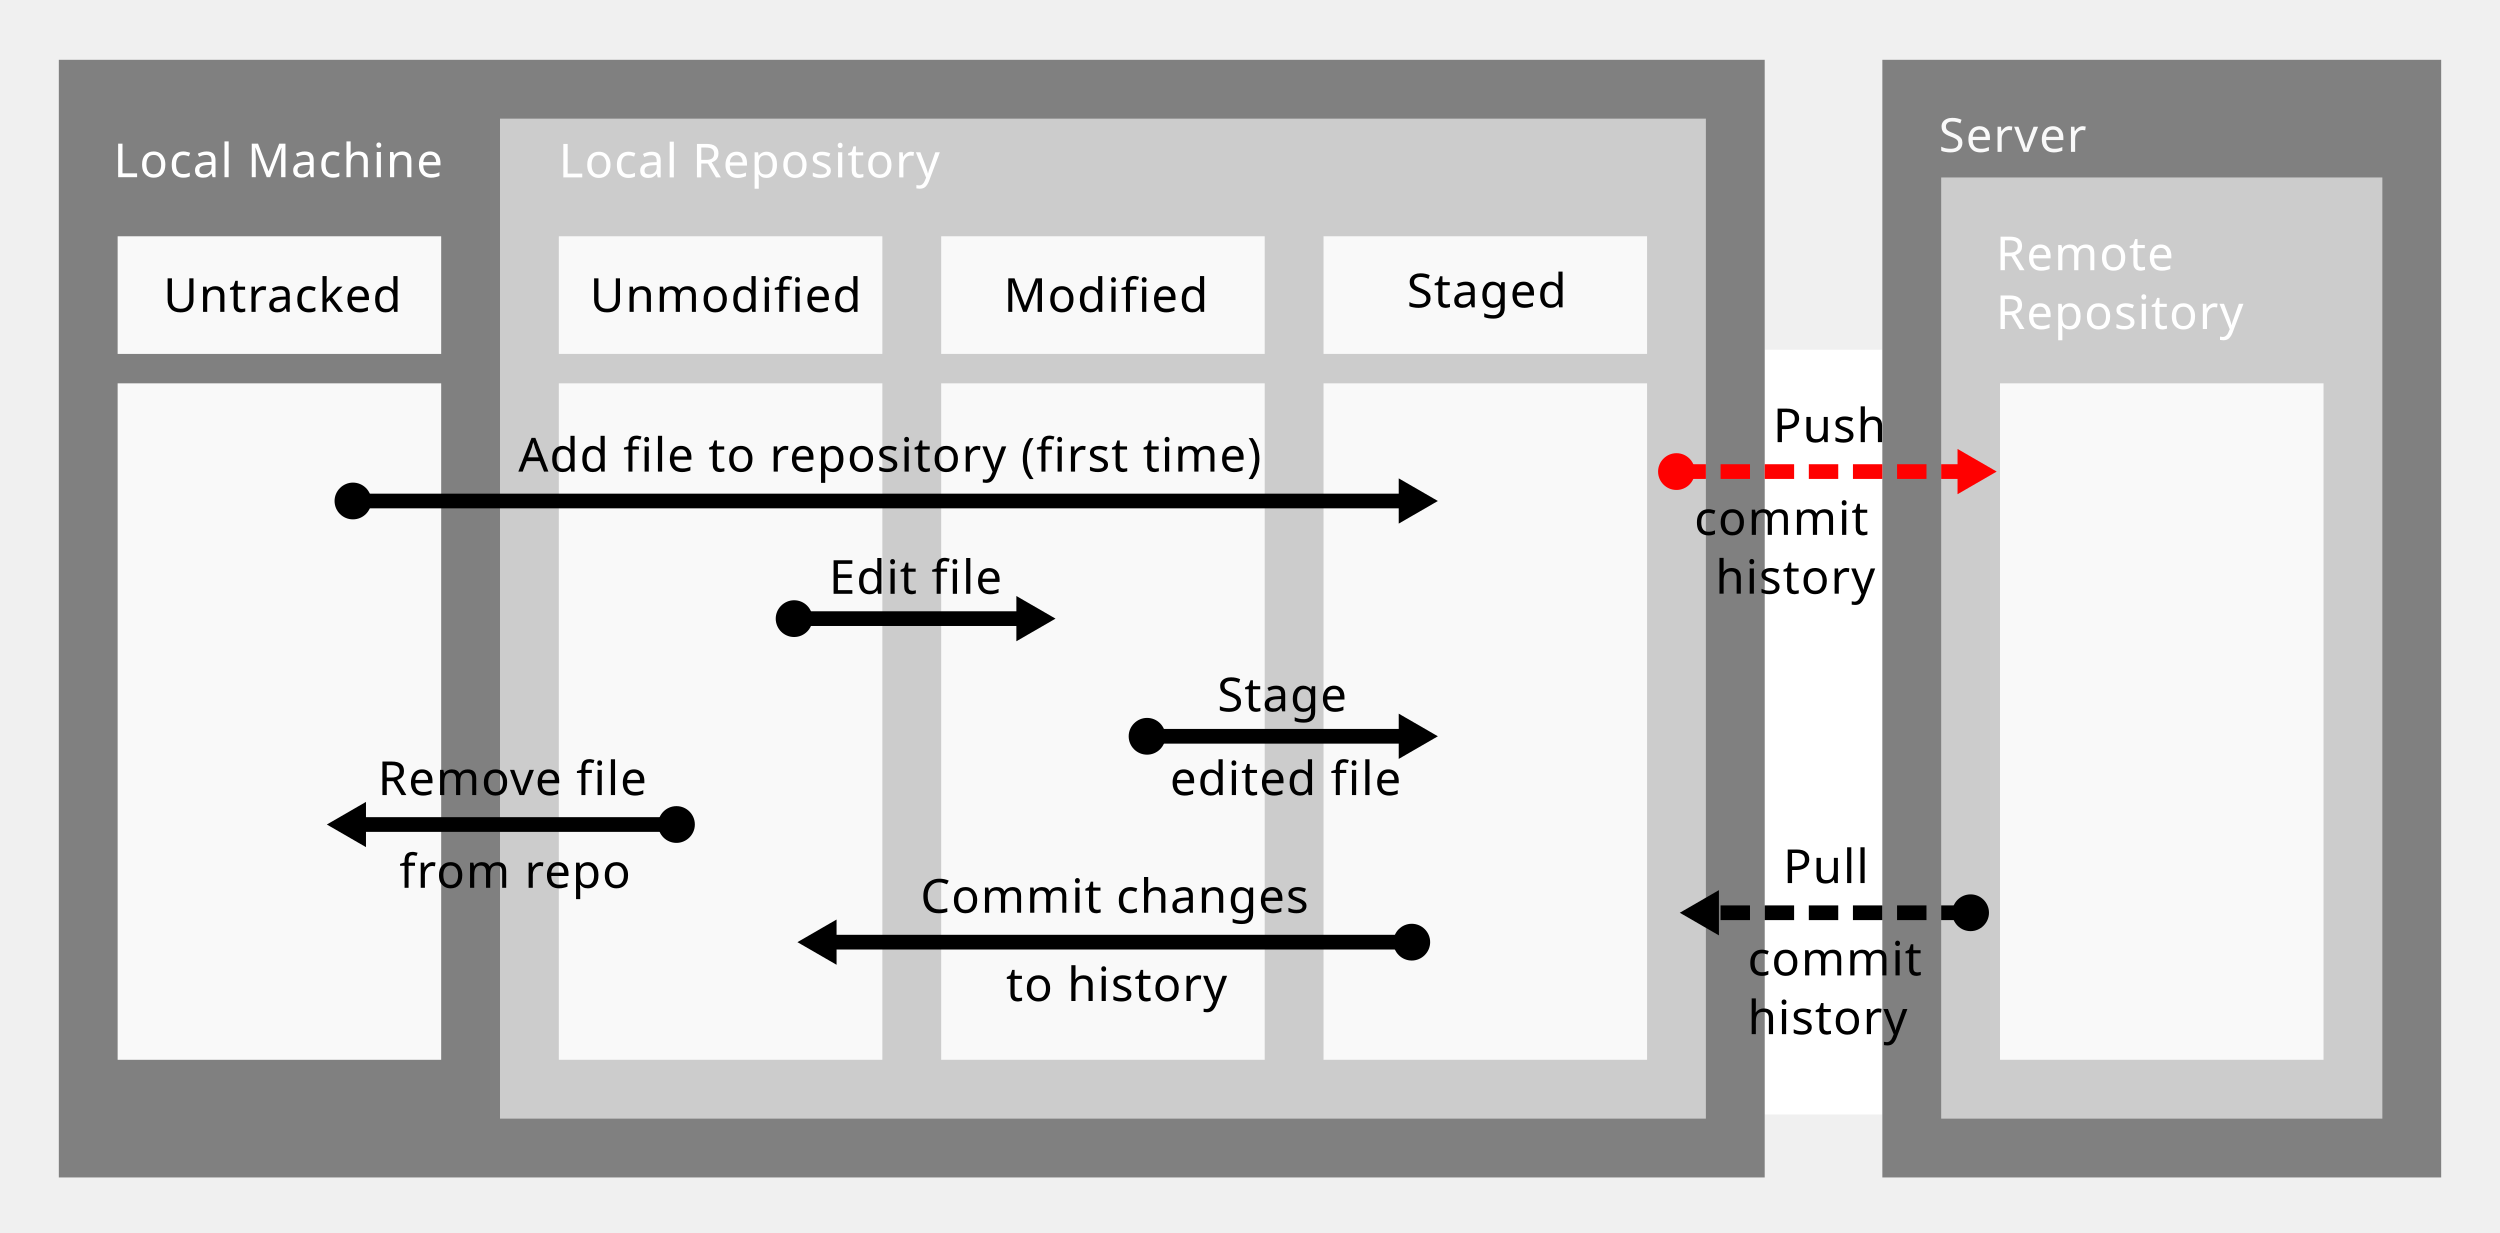
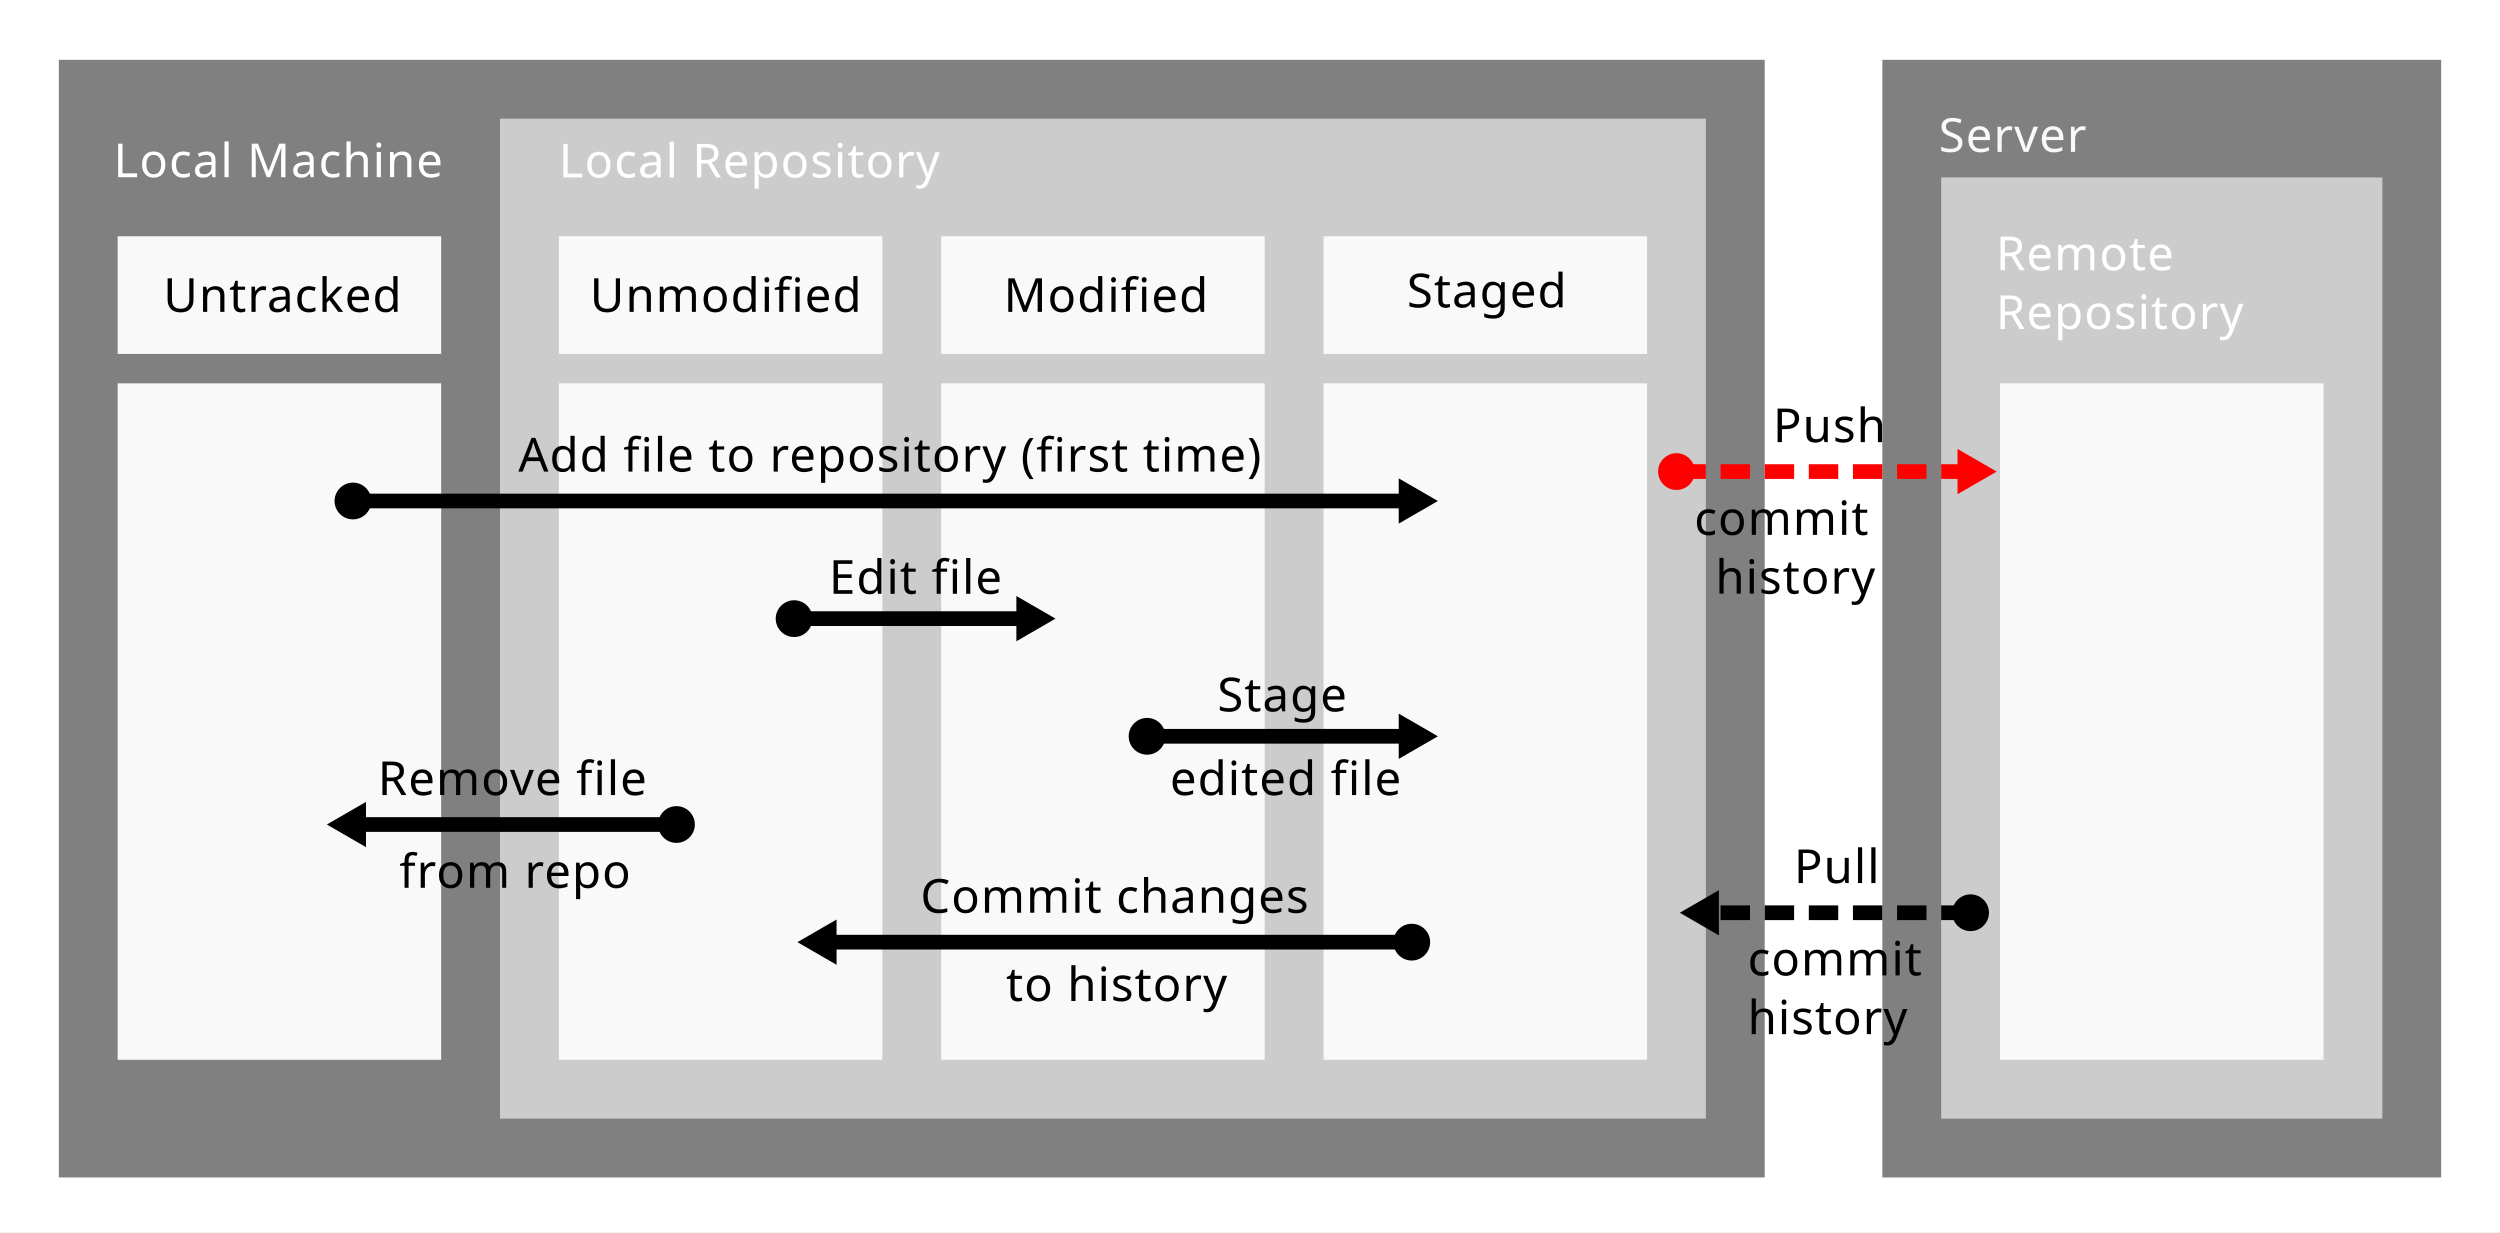
<svg xmlns="http://www.w3.org/2000/svg" width="224.896mm" height="110.836mm" viewBox="0 0 224.896 110.836" version="1.1" id="svg1">
  <defs id="defs1">
    <marker style="overflow:visible" id="marker5" refX="0" refY="0" orient="auto-start-reverse" markerWidth="0.5" markerHeight="0.5" viewBox="0 0 1 1" preserveAspectRatio="xMidYMid">
      <path transform="scale(0.5)" style="fill:context-stroke;fill-rule:evenodd;stroke:context-stroke;stroke-width:1pt" d="M 5.77,0 -2.88,5 V -5 Z" id="path5" />
    </marker>
    <marker style="overflow:visible" id="Triangle" refX="0" refY="0" orient="auto-start-reverse" markerWidth="0.5" markerHeight="0.5" viewBox="0 0 1 1" preserveAspectRatio="xMidYMid">
      <path transform="scale(0.5)" style="fill:context-stroke;fill-rule:evenodd;stroke:context-stroke;stroke-width:1pt" d="M 5.77,0 -2.88,5 V -5 Z" id="path135" />
    </marker>
    <marker style="overflow:visible" id="Dot" refX="0" refY="0" orient="auto" markerWidth="0.5" markerHeight="0.5" viewBox="0 0 1 1" preserveAspectRatio="xMidYMid">
      <path transform="scale(0.5)" style="fill:context-stroke;fill-rule:evenodd;stroke:none" d="M 5,0 C 5,2.76 2.76,5 0,5 -2.76,5 -5,2.76 -5,0 c 0,-2.76 2.3,-5 5,-5 2.76,0 5,2.24 5,5 z" id="path17" />
    </marker>
    <marker style="overflow:visible" id="Dot-2" refX="0" refY="0" orient="auto" markerWidth="0.5" markerHeight="0.5" viewBox="0 0 1 1" preserveAspectRatio="xMidYMid">
      <path transform="scale(0.5)" style="fill:context-stroke;fill-rule:evenodd;stroke:none" d="M 5,0 C 5,2.76 2.76,5 0,5 -2.76,5 -5,2.76 -5,0 c 0,-2.76 2.3,-5 5,-5 2.76,0 5,2.24 5,5 z" id="path17-0" />
    </marker>
    <marker style="overflow:visible" id="Dot-2-4" refX="0" refY="0" orient="auto" markerWidth="0.5" markerHeight="0.5" viewBox="0 0 1 1" preserveAspectRatio="xMidYMid">
      <path transform="scale(0.5)" style="fill:context-stroke;fill-rule:evenodd;stroke:none" d="M 5,0 C 5,2.76 2.76,5 0,5 -2.76,5 -5,2.76 -5,0 c 0,-2.76 2.3,-5 5,-5 2.76,0 5,2.24 5,5 z" id="path17-0-9" />
    </marker>
  </defs>
  <g id="layer1" transform="translate(0,-21.0778)">
-     <rect style="fill:#ffffff;stroke:none;stroke-width:1.323;stroke-miterlimit:0.5" id="rect5" width="10.583" height="68.792" x="158.75" y="52.539" />
+     <rect style="fill:#ffffff;stroke:none;stroke-width:1.323;stroke-linecap:butt;stroke-miterlimit:0.5;stroke-dasharray:none;stroke-dashoffset:0" id="rect10" width="224.896" height="110.836" x="0" y="21.078" />
    <rect style="fill:#808080;stroke-width:0.1;stroke-linecap:round" id="rect3" width="153.458" height="100.542" x="5.292" y="26.458" />
    <rect style="fill:#808080;stroke-width:0.1;stroke-linecap:round" id="rect3-2" width="50.271" height="100.542" x="169.333" y="26.458" />
    <rect style="fill:#cccccc;stroke-width:0.1;stroke-linecap:round" id="rect4-5" width="39.688" height="84.667" x="174.625" y="37.042" />
    <rect style="fill:#cccccc;stroke-width:0.1;stroke-linecap:round" id="rect4" width="108.479" height="89.958" x="44.979" y="31.75" />
    <rect style="fill:#f9f9f9;stroke-width:0.089;stroke-linecap:round" id="rect1" width="29.104" height="10.583" x="10.583" y="42.333" />
    <rect style="fill:#f9f9f9;stroke-width:0.089;stroke-linecap:round" id="rect2" width="29.104" height="60.854" x="10.583" y="55.562" />
    <rect style="fill:#f9f9f9;stroke-width:0.089;stroke-linecap:round" id="rect1-3" width="29.104" height="10.583" x="50.271" y="42.333" />
    <rect style="fill:#f9f9f9;stroke-width:0.089;stroke-linecap:round" id="rect2-7" width="29.104" height="60.854" x="50.271" y="55.562" />
    <rect style="fill:#f9f9f9;stroke-width:0.089;stroke-linecap:round" id="rect1-3-2" width="29.104" height="10.583" x="84.667" y="42.333" />
    <rect style="fill:#f9f9f9;stroke-width:0.089;stroke-linecap:round" id="rect2-7-8" width="29.104" height="60.854" x="84.667" y="55.562" />
    <rect style="fill:#f9f9f9;stroke-width:0.089;stroke-linecap:round" id="rect1-3-2-6" width="29.104" height="10.583" x="119.062" y="42.333" />
    <rect style="fill:#f9f9f9;stroke-width:0.089;stroke-linecap:round" id="rect2-7-8-1" width="29.104" height="60.854" x="119.062" y="55.562" />
    <rect style="fill:#f9f9f9;stroke-width:0.089;stroke-linecap:round" id="rect2-7-8-1-9" width="29.104" height="60.854" x="179.917" y="55.562" />
    <text xml:space="preserve" style="font-size:4.233px;line-height:normal;font-family:Bagnard;-inkscape-font-specification:Bagnard;text-decoration-color:#000000;letter-spacing:0.106px;fill:#000000;stroke-width:0.1;stroke-linecap:round" x="14.705" y="49.134" id="text2">
      <tspan id="tspan2" style="font-style:normal;font-variant:normal;font-weight:normal;font-stretch:normal;font-family:'Albert Sans';-inkscape-font-specification:'Albert Sans';fill:#000000;stroke-width:0.1" x="14.705" y="49.134">Untracked</tspan>
    </text>
    <text xml:space="preserve" style="font-size:4.233px;line-height:normal;font-family:Bagnard;-inkscape-font-specification:Bagnard;text-decoration-color:#000000;letter-spacing:0.106px;fill:#000000;stroke-width:0.1;stroke-linecap:round" x="53.069" y="49.136" id="text2-4">
      <tspan id="tspan2-5" style="font-style:normal;font-variant:normal;font-weight:normal;font-stretch:normal;font-family:'Albert Sans';-inkscape-font-specification:'Albert Sans';fill:#000000;stroke-width:0.1" x="53.069" y="49.136">Unmodified</tspan>
    </text>
    <text xml:space="preserve" style="font-size:4.233px;line-height:normal;font-family:Bagnard;-inkscape-font-specification:Bagnard;text-decoration-color:#000000;letter-spacing:0.106px;fill:#000000;stroke-width:0.1;stroke-linecap:round" x="90.297" y="49.136" id="text2-4-1">
      <tspan id="tspan2-5-0" style="font-style:normal;font-variant:normal;font-weight:normal;font-stretch:normal;font-family:'Albert Sans';-inkscape-font-specification:'Albert Sans';fill:#000000;stroke-width:0.1" x="90.297" y="49.136">Modified</tspan>
    </text>
    <text xml:space="preserve" style="font-size:4.233px;line-height:normal;font-family:Bagnard;-inkscape-font-specification:Bagnard;text-decoration-color:#000000;letter-spacing:0.106px;fill:#000000;stroke-width:0.1;stroke-linecap:round" x="126.566" y="48.726" id="text2-4-1-0">
      <tspan id="tspan2-5-0-6" style="font-style:normal;font-variant:normal;font-weight:normal;font-stretch:normal;font-family:'Albert Sans';-inkscape-font-specification:'Albert Sans';fill:#000000;stroke-width:0.1" x="126.566" y="48.726">Staged</tspan>
    </text>
    <text xml:space="preserve" style="font-size:4.233px;line-height:normal;font-family:Bagnard;-inkscape-font-specification:Bagnard;text-decoration-color:#000000;letter-spacing:0.106px;fill:#000000;stroke-width:0.1;stroke-linecap:round" x="174.409" y="34.743" id="text2-4-1-0-4-6">
      <tspan id="tspan2-5-0-6-7-1" style="font-style:normal;font-variant:normal;font-weight:normal;font-stretch:normal;font-family:'Albert Sans';-inkscape-font-specification:'Albert Sans';fill:#f9f9f9;stroke-width:0.1" x="174.409" y="34.743">Server</tspan>
    </text>
    <path style="fill:#ff0000;stroke:#000000;stroke-width:1.323;stroke-linecap:butt;stroke-miterlimit:0.5;stroke-dasharray:none;marker-start:url(#Dot);marker-end:url(#Triangle)" d="M 31.75,66.146 H 127" id="path4" />
    <path style="fill:#ff0000;stroke:#000000;stroke-width:1.323;stroke-linecap:butt;stroke-dasharray:none;marker-start:url(#Dot);marker-end:url(#marker5)" d="M 60.854,95.25 H 31.75" id="path4-8" />
    <path style="fill:#ff0000;stroke:#000000;stroke-width:1.323;stroke-linecap:butt;stroke-dasharray:none;marker-start:url(#Dot);marker-end:url(#marker5)" d="M 127,105.833 H 74.083" id="path4-8-1" />
    <path style="fill:#ff0000;stroke:#000000;stroke-width:1.323;stroke-linecap:butt;stroke-dasharray:none;marker-start:url(#Dot);marker-end:url(#marker5)" d="M 71.437,76.729 H 92.604" id="path4-7" />
    <path style="fill:#ff0000;stroke:#000000;stroke-width:1.323;stroke-linecap:butt;stroke-dasharray:none;marker-start:url(#Dot);marker-end:url(#marker5)" d="M 103.188,87.313 H 127" id="path4-7-7" />
    <path style="fill:#ff0000;stroke:#ff0000;stroke-width:1.323;stroke-linecap:butt;stroke-dasharray:2.646, 1.323;stroke-dashoffset:0;marker-start:url(#Dot-2);marker-end:url(#marker5)" d="m 150.812,63.5 h 26.458" id="path4-7-7-2" />
    <path style="fill:#ff0000;stroke:#000000;stroke-width:1.323;stroke-linecap:butt;stroke-dasharray:2.646, 1.323;stroke-dashoffset:0;marker-start:url(#Dot-2-4);marker-end:url(#marker5)" d="m 177.271,103.188 h -23.812" id="path4-7-7-2-8" />
    <text xml:space="preserve" style="font-style:normal;font-variant:normal;font-weight:normal;font-stretch:normal;font-size:4.233px;line-height:normal;font-family:'Albert Sans';-inkscape-font-specification:'Albert Sans';text-decoration-color:#000000;letter-spacing:0.106px;fill:#ffffff;stroke:none;stroke-width:1.323;stroke-linecap:butt;stroke-miterlimit:0.5;stroke-dasharray:2.646, 1.323;stroke-dashoffset:0" x="10.223" y="37.012" id="text4">
      <tspan id="tspan4" style="fill:#ffffff;stroke:none;stroke-width:1.323" x="10.223" y="37.012">Local Machine</tspan>
    </text>
    <text xml:space="preserve" style="font-style:normal;font-variant:normal;font-weight:normal;font-stretch:normal;font-size:4.233px;line-height:normal;font-family:'Albert Sans';-inkscape-font-specification:'Albert Sans';text-decoration-color:#000000;letter-spacing:0.106px;fill:#ffffff;stroke:none;stroke-width:1.323;stroke-linecap:butt;stroke-miterlimit:0.5;stroke-dasharray:2.646, 1.323;stroke-dashoffset:0" x="50.271" y="37.042" id="text4-0">
      <tspan id="tspan4-9" style="fill:#ffffff;stroke:none;stroke-width:1.323" x="50.271" y="37.042">Local Repository</tspan>
    </text>
    <text xml:space="preserve" style="font-style:normal;font-variant:normal;font-weight:normal;font-stretch:normal;font-size:4.233px;line-height:normal;font-family:'Albert Sans';-inkscape-font-specification:'Albert Sans';text-decoration-color:#000000;letter-spacing:0.106px;fill:#ffffff;stroke:none;stroke-width:1.323;stroke-linecap:butt;stroke-miterlimit:0.5;stroke-dasharray:2.646, 1.323;stroke-dashoffset:0" x="179.557" y="45.381" id="text4-0-1">
      <tspan id="tspan4-9-1" style="fill:#ffffff;stroke:none;stroke-width:1.323" x="179.557" y="45.381">Remote </tspan>
      <tspan style="fill:#ffffff;stroke:none;stroke-width:1.323" x="179.557" y="50.673" id="tspan5">Repository</tspan>
    </text>
    <text xml:space="preserve" style="font-style:normal;font-variant:normal;font-weight:normal;font-stretch:normal;font-size:4.233px;line-height:normal;font-family:'Albert Sans';-inkscape-font-specification:'Albert Sans';text-decoration-color:#000000;letter-spacing:0.106px;fill:#f9f9f9;stroke:none;stroke-width:1.323;stroke-linecap:butt;stroke-miterlimit:0.5;stroke-dasharray:none;stroke-dashoffset:0" x="46.629" y="63.5" id="text6">
      <tspan id="tspan6" style="fill:#000000;stroke-width:1.323" x="46.629" y="63.5">Add file to repository (first time)</tspan>
    </text>
    <text xml:space="preserve" style="font-style:normal;font-variant:normal;font-weight:normal;font-stretch:normal;font-size:4.233px;line-height:normal;font-family:'Albert Sans';-inkscape-font-specification:'Albert Sans';text-decoration-color:#000000;letter-spacing:0.106px;fill:#f9f9f9;stroke:none;stroke-width:1.323;stroke-linecap:butt;stroke-miterlimit:0.5;stroke-dasharray:none;stroke-dashoffset:0" x="159.504" y="60.854" id="text6-5">
      <tspan id="tspan6-9" style="fill:#000000;stroke-width:1.323" x="159.504" y="60.854">Push</tspan>
    </text>
-     <text xml:space="preserve" style="font-style:normal;font-variant:normal;font-weight:normal;font-stretch:normal;font-size:4.233px;line-height:normal;font-family:'Albert Sans';-inkscape-font-specification:'Albert Sans';text-decoration-color:#000000;letter-spacing:0.106px;fill:#f9f9f9;stroke:none;stroke-width:1.323;stroke-linecap:butt;stroke-miterlimit:0.5;stroke-dasharray:none;stroke-dashoffset:0" x="160.414" y="100.512" id="text6-5-7">
-       <tspan id="tspan6-9-8" style="fill:#000000;stroke-width:1.323" x="160.414" y="100.512">Pull</tspan>
+     <text xml:space="preserve" style="font-style:normal;font-variant:normal;font-weight:normal;font-stretch:normal;font-size:4.233px;line-height:normal;font-family:'Albert Sans';-inkscape-font-specification:'Albert Sans';text-decoration-color:#000000;letter-spacing:0.106px;fill:#f9f9f9;stroke:none;stroke-width:1.323;stroke-linecap:butt;stroke-miterlimit:0.5;stroke-dasharray:none;stroke-dashoffset:0" x="161.389" y="100.512" id="text6-5-7">
+       <tspan id="tspan6-9-8" style="fill:#000000;stroke-width:1.323" x="161.389" y="100.512">Pull</tspan>
    </text>
    <text xml:space="preserve" style="font-style:normal;font-variant:normal;font-weight:normal;font-stretch:normal;font-size:4.233px;line-height:normal;font-family:'Albert Sans';-inkscape-font-specification:'Albert Sans';text-decoration-color:#000000;letter-spacing:0.106px;fill:#f9f9f9;stroke:none;stroke-width:1.323;stroke-linecap:butt;stroke-miterlimit:0.5;stroke-dasharray:none;stroke-dashoffset:0" x="109.515" y="85.073" id="text6-6">
      <tspan id="tspan6-3" style="fill:#000000;stroke-width:1.323" x="109.515" y="85.073">Stage </tspan>
    </text>
    <text xml:space="preserve" style="font-style:normal;font-variant:normal;font-weight:normal;font-stretch:normal;font-size:4.233px;line-height:normal;font-family:'Albert Sans';-inkscape-font-specification:'Albert Sans';text-decoration-color:#000000;letter-spacing:0.106px;fill:#f9f9f9;stroke:none;stroke-width:1.323;stroke-linecap:butt;stroke-miterlimit:0.5;stroke-dasharray:none;stroke-dashoffset:0" x="82.797" y="103.188" id="text6-6-0">
      <tspan id="tspan6-3-4" style="fill:#000000;stroke-width:1.323" x="82.797" y="103.188">Commit changes</tspan>
    </text>
    <text xml:space="preserve" style="font-style:normal;font-variant:normal;font-weight:normal;font-stretch:normal;font-size:4.233px;line-height:normal;font-family:'Albert Sans';-inkscape-font-specification:'Albert Sans';text-decoration-color:#000000;letter-spacing:0.106px;fill:#f9f9f9;stroke:none;stroke-width:1.323;stroke-linecap:butt;stroke-miterlimit:0.5;stroke-dasharray:none;stroke-dashoffset:0" x="90.506" y="111.125" id="text6-6-0-7">
      <tspan id="tspan6-3-4-6" style="fill:#000000;stroke-width:1.323" x="90.506" y="111.125">to history</tspan>
    </text>
    <text xml:space="preserve" style="font-style:normal;font-variant:normal;font-weight:normal;font-stretch:normal;font-size:4.233px;line-height:normal;font-family:'Albert Sans';-inkscape-font-specification:'Albert Sans';text-decoration-color:#000000;letter-spacing:0.106px;fill:#f9f9f9;stroke:none;stroke-width:1.323;stroke-linecap:butt;stroke-miterlimit:0.5;stroke-dasharray:none;stroke-dashoffset:0" x="105.249" y="92.604" id="text6-6-4">
      <tspan id="tspan6-3-8" style="fill:#000000;stroke-width:1.323" x="105.249" y="92.604">edited file</tspan>
    </text>
    <text xml:space="preserve" style="font-style:normal;font-variant:normal;font-weight:normal;font-stretch:normal;font-size:4.233px;line-height:normal;font-family:'Albert Sans';-inkscape-font-specification:'Albert Sans';text-decoration-color:#000000;letter-spacing:0.106px;fill:#f9f9f9;stroke:none;stroke-width:1.323;stroke-linecap:butt;stroke-miterlimit:0.5;stroke-dasharray:none;stroke-dashoffset:0" x="33.995" y="92.604" id="text6-7">
      <tspan id="tspan6-6" style="fill:#000000;stroke-width:1.323" x="33.995" y="92.604">Remove file</tspan>
      <tspan style="fill:#000000;stroke-width:1.323" x="33.995" y="97.896" id="tspan7" />
      <tspan style="fill:#000000;stroke-width:1.323" x="33.995" y="103.188" id="tspan8" />
    </text>
    <text xml:space="preserve" style="font-style:normal;font-variant:normal;font-weight:normal;font-stretch:normal;font-size:4.233px;line-height:normal;font-family:'Albert Sans';-inkscape-font-specification:'Albert Sans';text-decoration-color:#000000;letter-spacing:0.106px;fill:#f9f9f9;stroke:none;stroke-width:1.323;stroke-linecap:butt;stroke-miterlimit:0.5;stroke-dasharray:none;stroke-dashoffset:0" x="35.926" y="100.948" id="text6-7-5">
      <tspan style="fill:#000000;stroke-width:1.323" x="35.926" y="100.948" id="tspan8-9">from repo</tspan>
    </text>
    <text xml:space="preserve" style="font-style:normal;font-variant:normal;font-weight:normal;font-stretch:normal;font-size:4.233px;line-height:normal;font-family:'Albert Sans';-inkscape-font-specification:'Albert Sans';text-decoration-color:#000000;letter-spacing:0.106px;fill:#f9f9f9;stroke:none;stroke-width:1.323;stroke-linecap:butt;stroke-miterlimit:0.5;stroke-dasharray:none;stroke-dashoffset:0" x="74.581" y="74.49" id="text6-7-5-2">
      <tspan style="fill:#000000;stroke-width:1.323" x="74.581" y="74.49" id="tspan8-9-9">Edit file</tspan>
    </text>
    <text xml:space="preserve" style="font-style:normal;font-variant:normal;font-weight:normal;font-stretch:normal;font-size:4.233px;line-height:normal;font-family:'Albert Sans';-inkscape-font-specification:'Albert Sans';text-decoration-color:#000000;letter-spacing:0.106px;fill:#f9f9f9;stroke:none;stroke-width:1.323;stroke-linecap:butt;stroke-miterlimit:0.5;stroke-dasharray:none;stroke-dashoffset:0" x="164.419" y="69.194" id="text6-7-5-2-8-1">
      <tspan style="text-align:center;text-anchor:middle;fill:#000000;stroke-width:1.323" x="164.419" y="69.194" id="tspan8-9-9-8-8">commit</tspan>
      <tspan style="text-align:center;text-anchor:middle;fill:#000000;stroke-width:1.323" x="164.472" y="74.485" id="tspan10">history</tspan>
    </text>
    <text xml:space="preserve" style="font-style:normal;font-variant:normal;font-weight:normal;font-stretch:normal;font-size:4.233px;line-height:normal;font-family:'Albert Sans';-inkscape-font-specification:'Albert Sans';text-decoration-color:#000000;letter-spacing:0.106px;fill:#f9f9f9;stroke:none;stroke-width:1.323;stroke-linecap:butt;stroke-miterlimit:0.5;stroke-dasharray:none;stroke-dashoffset:0" x="157.219" y="108.818" id="text6-7-5-2-8-1-5">
      <tspan style="fill:#000000;stroke-width:1.323" x="157.219" y="108.818" id="tspan8-9-9-8-8-3">commit</tspan>
      <tspan style="fill:#000000;stroke-width:1.323" x="157.219" y="114.109" id="tspan10-8">history</tspan>
    </text>
  </g>
</svg>
